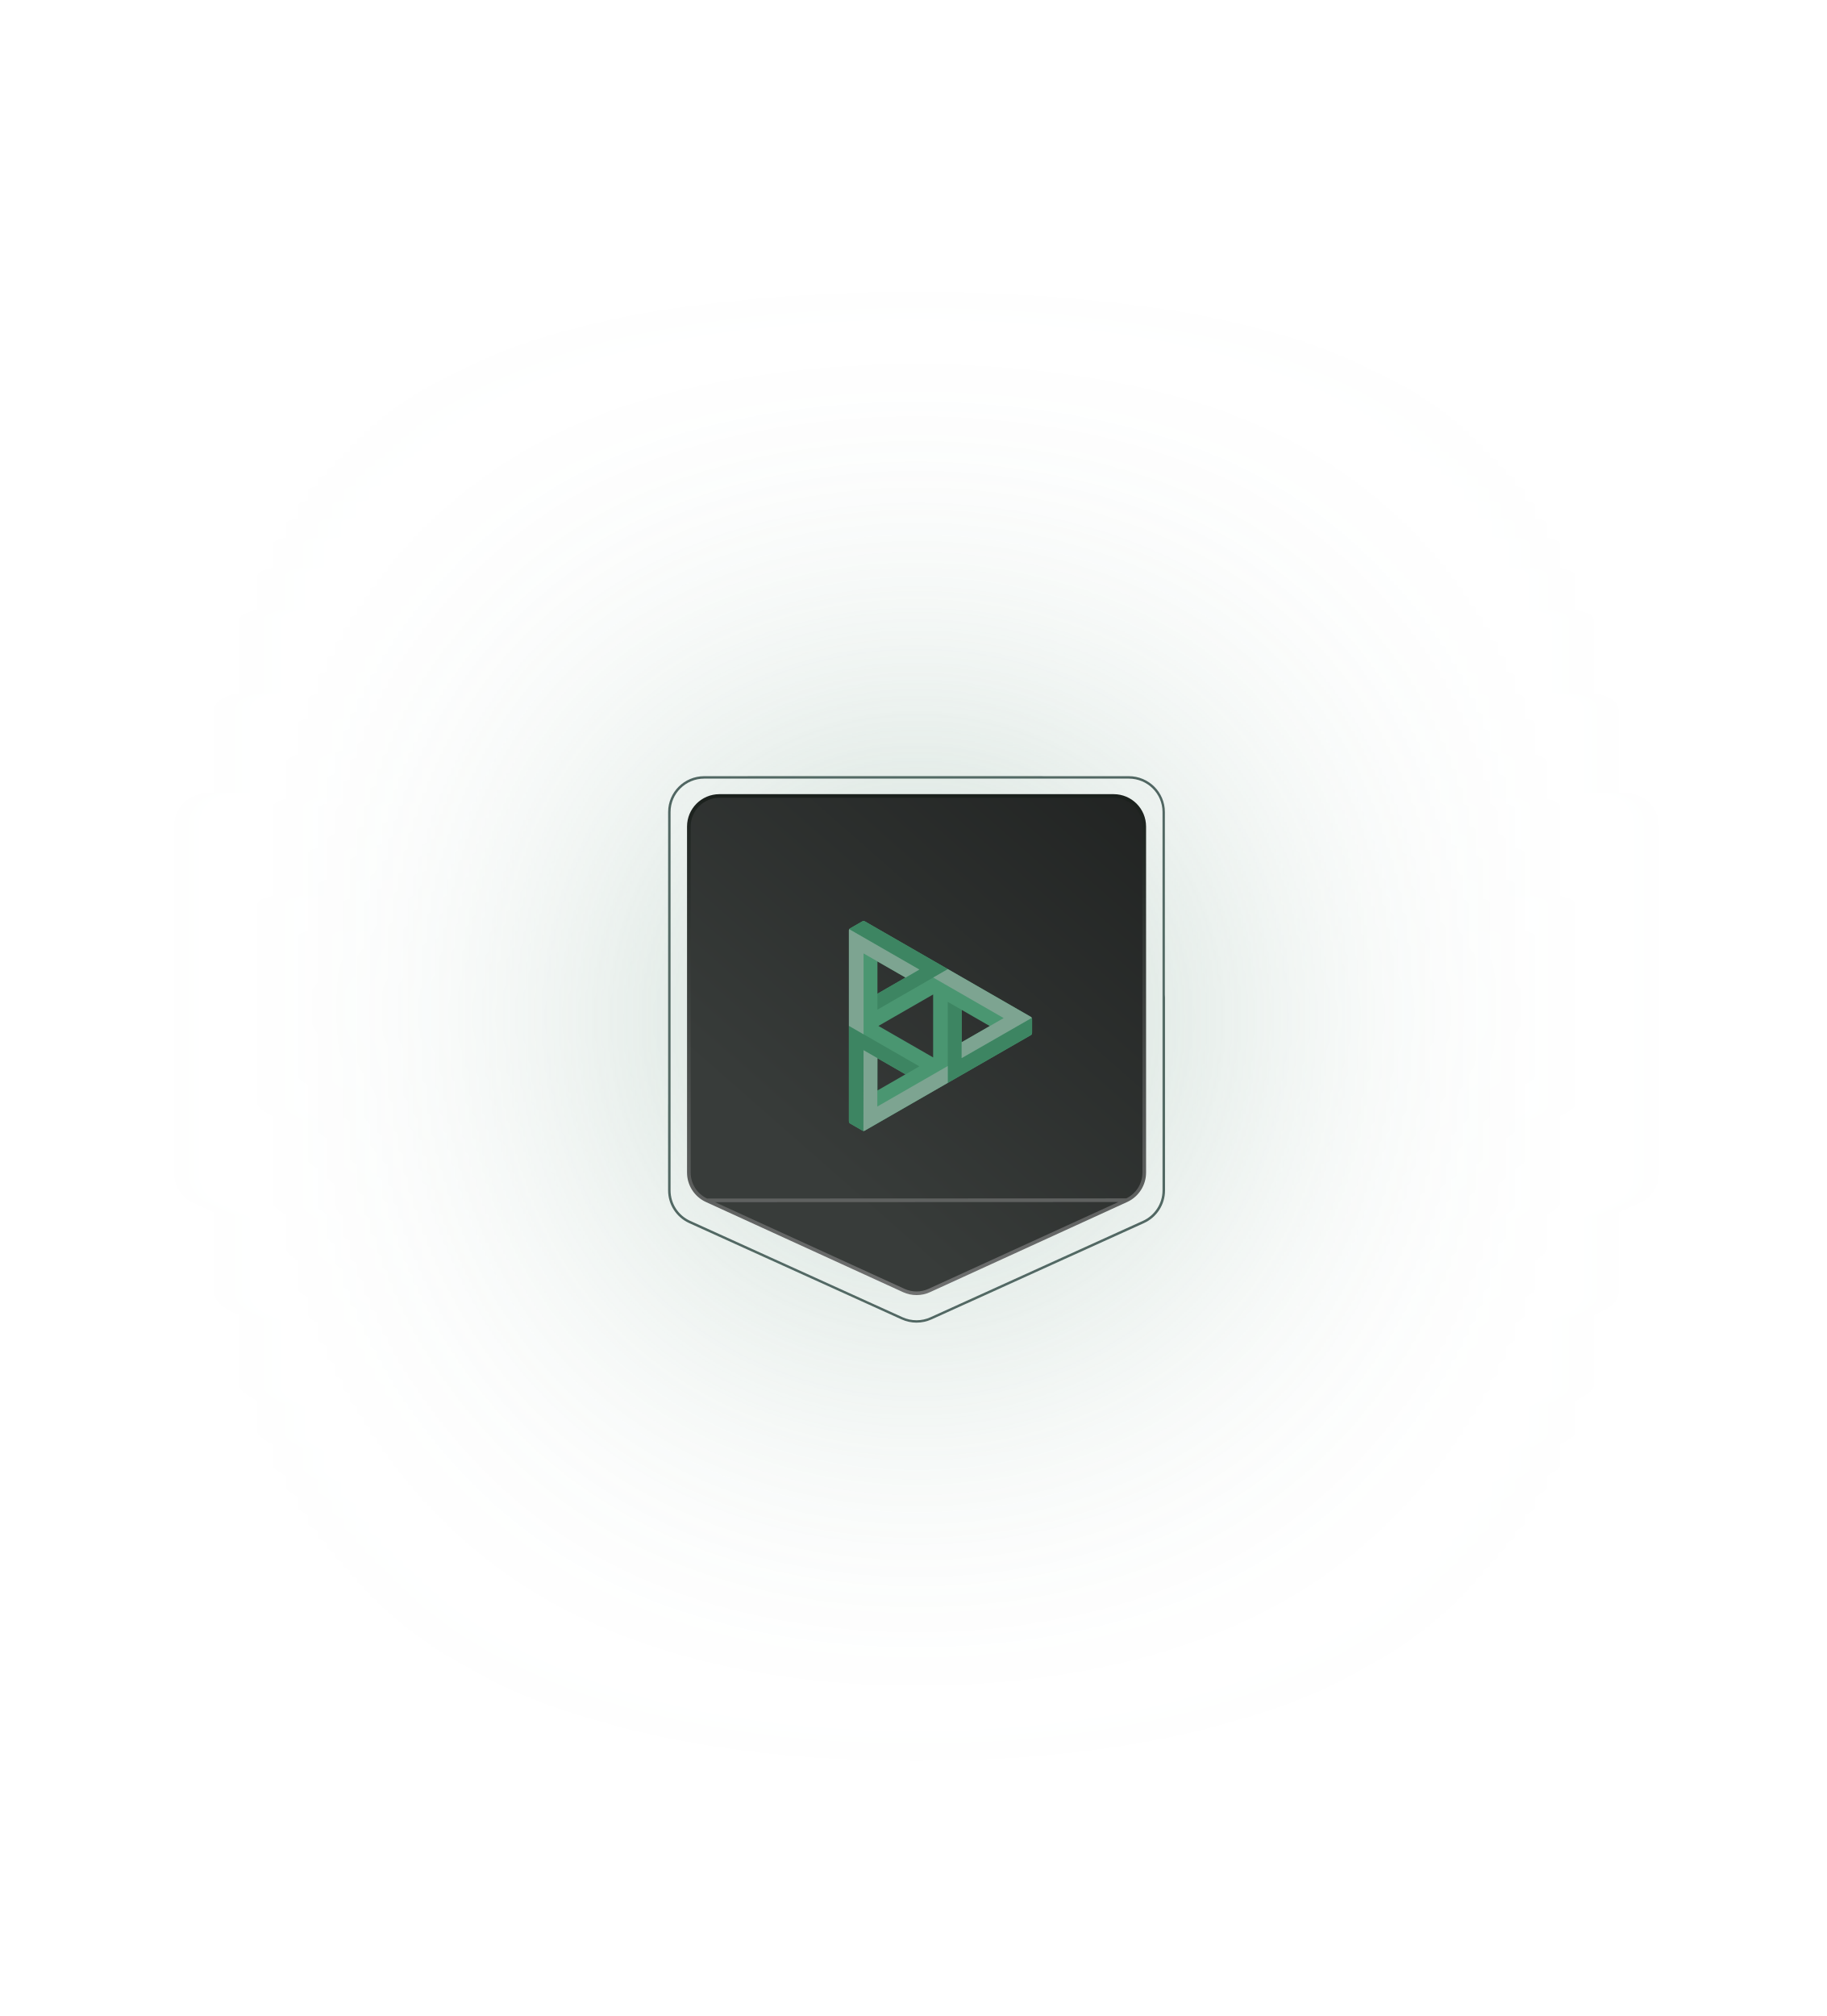
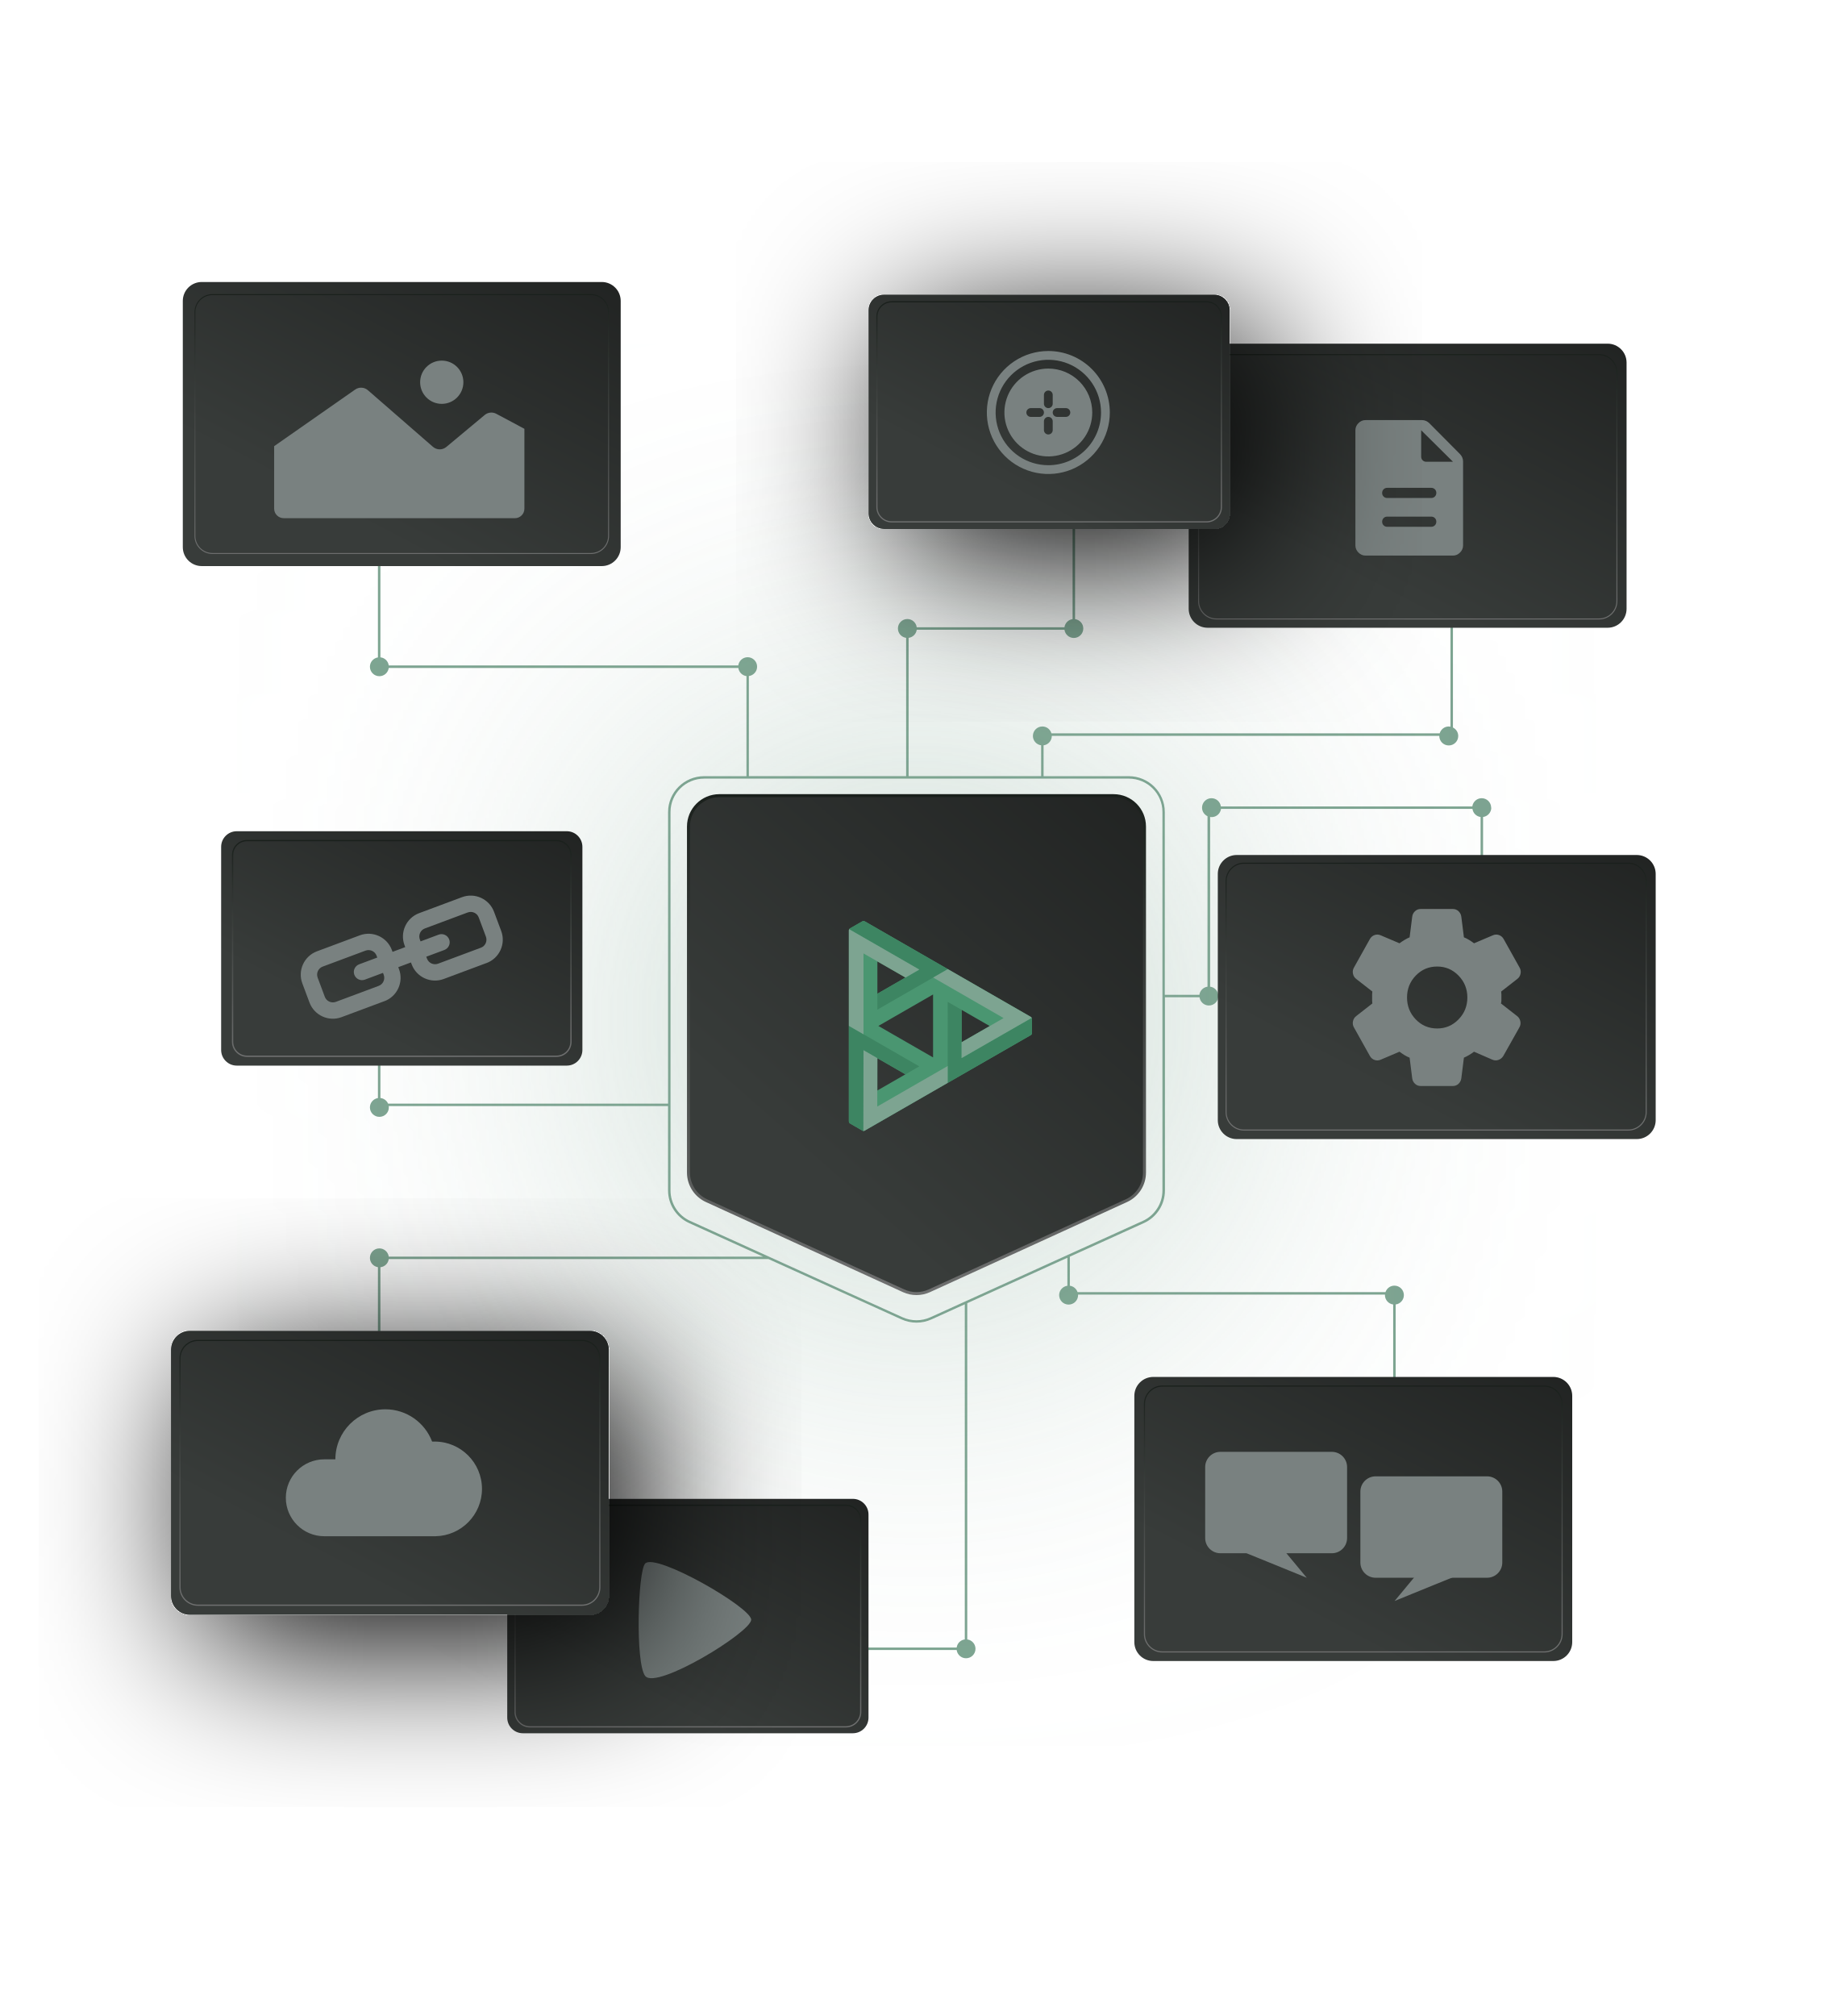
- <svg xmlns="http://www.w3.org/2000/svg" width="503" height="555" viewBox="0 0 503 555" fill="none">
-   <path d="M320.743 273.874V223.534C320.743 218.101 316.292 213.68 310.818 213.68H287.361L286.689 213.67H250.199H249.518H206.211L205.55 213.68H193.891C188.417 213.68 183.967 218.101 183.967 223.534V303.826L183.956 304.498V327.753C183.956 331.593 186.232 335.111 189.761 336.715L210.121 345.947L211.614 346.619L248.234 363.228C249.548 363.82 250.951 364.12 252.365 364.12C253.778 364.12 255.182 363.82 256.495 363.228L265.667 359.068L266.349 358.768L293.917 346.258L294.598 345.957L314.979 336.715C318.507 335.121 320.783 331.603 320.783 327.753V274.546L320.743 273.874ZM314.678 336.103L294.127 345.426C294.127 345.426 294.097 345.436 294.087 345.446L265.888 358.236C265.888 358.236 265.858 358.246 265.848 358.256L256.214 362.627C253.768 363.74 250.961 363.74 248.505 362.627L211.825 345.987C211.825 345.987 211.795 345.977 211.785 345.967L190.041 336.103C186.753 334.61 184.638 331.332 184.638 327.753V304.177C184.638 304.177 184.638 304.167 184.638 304.157C184.638 304.147 184.638 304.147 184.638 304.137V223.534C184.638 218.471 188.788 214.352 193.901 214.352H205.88C205.88 214.352 205.89 214.352 205.9 214.352C205.91 214.352 205.91 214.352 205.92 214.352H249.858C249.858 214.352 249.868 214.352 249.879 214.352C249.889 214.352 249.889 214.352 249.899 214.352H287.02C287.02 214.352 287.03 214.352 287.04 214.352C287.05 214.352 287.05 214.352 287.06 214.352H310.828C315.931 214.352 320.091 218.471 320.091 223.534V274.195C320.091 274.195 320.091 274.205 320.091 274.215C320.091 274.225 320.091 274.225 320.091 274.235V327.753C320.091 331.332 317.966 334.61 314.688 336.103H314.678Z" fill="#495C5A" />
-   <g opacity="0.6" filter="url(#filter0_f_1262_7920)">
-     <path d="M310.348 330.912L256.065 355.731C253.709 356.804 251.012 356.804 248.656 355.731L194.373 330.912C191.205 329.458 189.17 326.301 189.17 322.812V227.544C189.17 222.622 193.16 218.633 198.082 218.633H306.649C311.571 218.633 315.561 222.622 315.561 227.544V322.812C315.561 326.301 313.526 329.458 310.358 330.912H310.348Z" fill="#7DA491" />
+ <svg xmlns="http://www.w3.org/2000/svg" width="609" height="672" viewBox="0 0 609 672" fill="none">
+   <path d="M497.129 269.225C497.129 267.477 495.721 266.069 493.974 266.069C492.372 266.069 491.061 267.271 490.854 268.812H407.023C406.816 267.271 405.506 266.069 403.904 266.069C402.156 266.069 400.748 267.477 400.748 269.225C400.748 270.487 401.5 271.568 402.568 272.077V328.904C401.161 329.086 400.044 330.202 399.862 331.61H388.332V270.657C388.332 264.079 382.943 258.726 376.316 258.726H347.915V248.446C349.456 248.24 350.658 246.929 350.658 245.327C350.658 245.315 350.658 245.303 350.658 245.291H479.846C479.846 245.291 479.846 245.315 479.846 245.327C479.846 247.075 481.254 248.483 483.002 248.483C484.749 248.483 486.157 247.075 486.157 245.327C486.157 244.089 485.429 243.021 484.397 242.511V156.009C484.397 155.779 484.215 155.597 483.985 155.597C483.754 155.597 483.572 155.779 483.572 156.009V242.22C483.39 242.183 483.196 242.159 483.002 242.159C481.557 242.159 480.356 243.13 479.979 244.453H350.536C350.16 243.13 348.958 242.159 347.514 242.159C345.766 242.159 344.359 243.567 344.359 245.315C344.359 246.917 345.56 248.228 347.102 248.434V258.714H302.922V212.617C304.33 212.435 305.447 211.319 305.629 209.911H354.881C355.088 211.452 356.399 212.654 358.001 212.654C359.748 212.654 361.156 211.246 361.156 209.498C361.156 207.896 359.955 206.585 358.413 206.379V159.869C358.413 159.638 358.231 159.456 358.001 159.456C357.77 159.456 357.588 159.638 357.588 159.869V206.379C356.18 206.561 355.064 207.677 354.881 209.085H305.629C305.422 207.544 304.112 206.342 302.509 206.342C300.762 206.342 299.354 207.75 299.354 209.498C299.354 211.1 300.555 212.411 302.097 212.617V258.714H249.664V225.349C251.206 225.143 252.407 223.832 252.407 222.23C252.407 220.482 250.999 219.074 249.251 219.074C247.649 219.074 246.339 220.276 246.132 221.817H129.603C129.409 220.385 128.268 219.256 126.824 219.111V126.577C126.824 126.346 126.642 126.164 126.411 126.164C126.18 126.164 125.998 126.346 125.998 126.577V219.135C124.493 219.378 123.328 220.664 123.328 222.242C123.328 223.99 124.736 225.398 126.484 225.398C128.086 225.398 129.397 224.196 129.603 222.655H246.157C246.339 224.063 247.455 225.179 248.863 225.361V258.726H234.748C228.121 258.726 222.732 264.079 222.732 270.657V367.876H129.385C128.936 366.857 127.977 366.128 126.824 366.007V315.092C126.824 314.861 126.642 314.679 126.411 314.679C126.18 314.679 125.998 314.861 125.998 315.092V366.019C124.493 366.262 123.328 367.549 123.328 369.126C123.328 370.874 124.736 372.282 126.484 372.282C128.232 372.282 129.639 370.874 129.639 369.126C129.639 368.981 129.615 368.835 129.591 368.689H222.72V396.848C222.72 401.496 225.475 405.756 229.747 407.698L254.398 418.877H129.603C129.397 417.335 128.086 416.134 126.484 416.134C124.736 416.134 123.328 417.542 123.328 419.289C123.328 420.867 124.481 422.154 125.998 422.396V486.918C125.998 487.148 126.18 487.33 126.411 487.33C126.642 487.33 126.824 487.148 126.824 486.918V422.409C128.268 422.251 129.421 421.134 129.603 419.69H256.206L300.543 439.801C302.133 440.517 303.832 440.881 305.544 440.881C307.255 440.881 308.954 440.517 310.544 439.801L321.65 434.764V546.475C320.242 546.657 319.125 547.774 318.943 549.182H283.005C282.774 549.182 282.592 549.364 282.592 549.594C282.592 549.825 282.774 550.007 283.005 550.007H318.943C319.15 551.548 320.46 552.75 322.062 552.75C323.81 552.75 325.218 551.342 325.218 549.594C325.218 547.992 324.017 546.681 322.475 546.475V434.4L355.852 419.253V428.586C354.311 428.793 353.109 430.104 353.109 431.706C353.109 433.453 354.517 434.861 356.265 434.861C358.013 434.861 359.421 433.453 359.421 431.706C359.421 431.645 359.409 431.584 359.396 431.524H461.749C461.749 431.584 461.725 431.645 461.725 431.706C461.725 433.308 462.927 434.619 464.468 434.825V508.437C464.468 508.668 464.65 508.85 464.881 508.85C465.111 508.85 465.293 508.668 465.293 508.437V434.825C466.835 434.619 468.036 433.308 468.036 431.706C468.036 429.958 466.629 428.55 464.881 428.55C463.497 428.55 462.332 429.448 461.907 430.698H359.239C358.862 429.582 357.879 428.744 356.678 428.586V418.889L381.353 407.698C385.625 405.769 388.38 401.508 388.38 396.848V332.423H399.91C400.117 333.965 401.428 335.166 403.03 335.166C404.777 335.166 406.185 333.759 406.185 332.011C406.185 330.409 404.984 329.098 403.442 328.892V272.32C403.612 272.344 403.782 272.369 403.952 272.369C405.554 272.369 406.865 271.167 407.071 269.626H490.903C491.085 271.034 492.202 272.15 493.61 272.332V320.213C493.61 320.444 493.792 320.626 494.022 320.626C494.253 320.626 494.435 320.444 494.435 320.213V272.332C495.976 272.126 497.178 270.815 497.178 269.213L497.129 269.225ZM380.989 406.958L356.107 418.246C356.107 418.246 356.071 418.258 356.059 418.27L321.917 433.757C321.917 433.757 321.88 433.769 321.868 433.781L310.204 439.073C307.243 440.42 303.845 440.42 300.871 439.073L256.461 418.925C256.461 418.925 256.425 418.913 256.412 418.901L230.087 406.958C226.106 405.15 223.545 401.181 223.545 396.848V368.301C223.545 368.301 223.545 368.289 223.545 368.277C223.545 368.265 223.545 368.265 223.545 368.252V270.657C223.545 264.528 228.57 259.54 234.76 259.54H249.264C249.264 259.54 249.276 259.54 249.288 259.54C249.3 259.54 249.3 259.54 249.312 259.54H302.509C302.509 259.54 302.522 259.54 302.534 259.54C302.546 259.54 302.546 259.54 302.558 259.54H347.502C347.502 259.54 347.514 259.54 347.526 259.54C347.538 259.54 347.538 259.54 347.551 259.54H376.328C382.506 259.54 387.543 264.528 387.543 270.657V331.999C387.543 331.999 387.543 332.011 387.543 332.023C387.543 332.035 387.543 332.035 387.543 332.047V396.848C387.543 401.181 384.97 405.15 381.001 406.958H380.989Z" fill="#7DA491" />
+   <g opacity="0.6" filter="url(#filter0_f_1257_7175)">
+     <path d="M375.746 400.671L310.023 430.723C307.17 432.022 303.906 432.022 301.053 430.723L235.33 400.671C231.495 398.911 229.031 395.088 229.031 390.864V275.513C229.031 269.553 233.862 264.723 239.821 264.723H371.267C377.226 264.723 382.057 269.553 382.057 275.513V390.864C382.057 395.088 379.593 398.911 375.758 400.671H375.746Z" fill="#7DA491" />
  </g>
-   <path d="M310.239 330.412H310.247C313.182 329.02 315.061 326.069 315.061 322.812V227.544C315.061 222.899 311.295 219.133 306.649 219.133H198.082C193.436 219.133 189.67 222.899 189.67 227.544V322.812C189.67 326.104 191.59 329.085 194.581 330.457L310.239 330.412ZM310.239 330.412L310.14 330.457L255.858 355.276C253.633 356.289 251.088 356.289 248.864 355.276L194.582 330.457L310.239 330.412Z" fill="url(#paint0_linear_1262_7920)" stroke="url(#paint1_linear_1262_7920)" />
-   <path d="M283.817 279.928L238.113 253.635C237.841 253.494 237.622 253.525 237.27 253.737L237.28 253.728L234.026 255.6C233.813 255.747 233.755 255.971 233.742 256.074V308.613L233.745 308.599C233.735 308.954 233.823 309.146 234.105 309.323L237.509 311.282C237.754 311.387 237.887 311.371 238.123 311.242L283.845 284.967C284.091 284.811 284.176 284.613 284.177 284.232V280.497C284.169 280.384 284.088 280.07 283.817 279.928ZM264.785 278.015L272.529 282.471L264.784 286.926L264.785 278.015ZM241.591 291.315L249.32 295.759L241.591 300.205V291.315ZM249.32 269.119L241.598 273.567V264.676L249.32 269.119ZM241.868 282.439L256.93 273.775V291.104L241.868 282.439Z" fill="#4A9671" />
-   <path d="M253.136 293.563L249.336 295.768L237.777 289.122L237.742 311.343C237.653 311.345 237.6 311.321 237.509 311.282L234.105 309.323C233.823 309.147 233.735 308.955 233.745 308.599L233.742 308.613V282.407L253.136 293.563ZM284.078 280.215L264.783 291.291L264.785 278.001L260.963 275.817L260.957 298.113L283.845 284.967C284.091 284.811 284.176 284.613 284.178 284.232V280.497C284.168 280.374 284.129 280.303 284.078 280.215ZM238.113 253.635C237.841 253.494 237.622 253.525 237.27 253.737L237.28 253.728L234.026 255.6C233.938 255.663 233.872 255.731 233.826 255.81L253.137 266.919L241.589 273.572L241.598 277.952L260.991 266.796L238.113 253.635Z" fill="#3D8562" />
-   <path d="M284.1 280.21L264.783 291.292L264.784 286.926L276.349 280.273L256.956 269.117L260.989 266.796L283.817 279.928C283.953 280.013 284.044 280.102 284.1 280.21ZM233.826 255.811C233.783 255.886 233.755 255.971 233.742 256.074V282.407L237.776 284.738V262.478L249.346 269.119L253.137 266.919L233.826 255.811ZM241.564 304.628L241.591 291.315L237.776 289.122L237.744 311.362C237.853 311.361 237.966 311.327 238.096 311.264L260.958 298.112V293.471L241.564 304.628Z" fill="#7DA491" />
+   <path d="M375.647 400.171H375.637L375.538 400.217L309.816 430.268C307.095 431.507 303.981 431.507 301.261 430.268L235.539 400.217C231.88 398.538 229.531 394.892 229.531 390.864V275.513C229.531 269.829 234.138 265.223 239.821 265.223H371.267C376.95 265.223 381.557 269.829 381.557 275.513V390.864C381.557 394.856 379.25 398.473 375.647 400.171Z" fill="url(#paint0_linear_1257_7175)" stroke="url(#paint1_linear_1257_7175)" />
+   <path d="M343.628 338.94L288.292 307.104C287.963 306.934 287.698 306.971 287.271 307.228L287.284 307.217L283.344 309.483C283.086 309.662 283.016 309.932 283 310.057V373.672L283.003 373.655C282.991 374.086 283.097 374.318 283.439 374.532L287.561 376.904C287.858 377.031 288.019 377.012 288.304 376.855L343.661 345.041C343.959 344.853 344.062 344.613 344.063 344.152V339.629C344.053 339.493 343.955 339.112 343.628 338.94ZM320.584 336.624L329.961 342.019L320.583 347.414L320.584 336.624ZM292.503 352.728L301.86 358.108L292.503 363.491V352.728ZM301.861 325.852L292.511 331.239V320.473L301.861 325.852ZM292.838 341.981L311.074 331.49V352.473L292.838 341.981Z" fill="#4A9671" />
+   <path d="M306.481 355.45L301.88 358.12L287.885 350.072L287.843 376.978C287.735 376.98 287.671 376.951 287.561 376.904L283.439 374.532C283.097 374.318 282.991 374.086 283.003 373.655L283 373.673V341.941L306.481 355.45ZM343.943 339.288L320.582 352.699L320.584 336.607L315.958 333.963L315.95 360.959L343.662 345.041C343.959 344.853 344.062 344.613 344.064 344.151V339.629C344.052 339.48 344.006 339.394 343.943 339.288ZM288.292 307.104C287.963 306.934 287.698 306.971 287.271 307.228L287.284 307.217L283.344 309.483C283.238 309.56 283.158 309.642 283.102 309.738L306.482 323.189L292.5 331.245L292.511 336.548L315.992 323.04L288.292 307.104Z" fill="#3D8562" />
+   <path d="M343.97 339.28L320.582 352.699L320.583 347.413L334.586 339.357L311.105 325.849L315.989 323.04L343.627 338.94C343.792 339.042 343.902 339.15 343.97 339.28ZM283.102 309.738C283.049 309.829 283.016 309.932 283 310.057V341.941L287.884 344.763V317.81L301.892 325.852L306.482 323.189L283.102 309.738ZM292.47 368.846L292.503 352.727L287.884 350.072L287.845 377C287.977 376.998 288.114 376.958 288.271 376.881L315.951 360.957V355.338L292.47 368.846Z" fill="#7DA491" />
+   <path d="M535.968 114.555H402.604C399.119 114.555 396.293 117.38 396.293 120.866V202.938C396.293 206.423 399.119 209.249 402.604 209.249H535.968C539.453 209.249 542.279 206.423 542.279 202.938V120.866C542.279 117.38 539.453 114.555 535.968 114.555Z" fill="url(#paint2_linear_1257_7175)" />
+   <path d="M533.107 118.215H405.545C402.26 118.215 399.598 120.878 399.598 124.162V200.372C399.598 203.656 402.26 206.319 405.545 206.319H533.107C536.391 206.319 539.054 203.656 539.054 200.372V124.162C539.054 120.878 536.391 118.215 533.107 118.215Z" stroke="url(#paint3_linear_1257_7175)" stroke-width="0.34" stroke-miterlimit="10" />
+   <path d="M462.476 175.596H477.172C477.648 175.596 478.048 175.433 478.371 175.106C478.693 174.78 478.854 174.375 478.854 173.893C478.854 173.41 478.693 173.009 478.371 172.689C478.048 172.369 477.648 172.209 477.172 172.209H462.476C461.999 172.209 461.6 172.372 461.277 172.699C460.955 173.025 460.793 173.43 460.793 173.912C460.793 174.395 460.955 174.796 461.277 175.116C461.6 175.436 461.999 175.596 462.476 175.596ZM462.476 165.999H477.172C477.648 165.999 478.048 165.836 478.371 165.509C478.693 165.183 478.854 164.778 478.854 164.296C478.854 163.813 478.693 163.412 478.371 163.092C478.048 162.772 477.648 162.612 477.172 162.612H462.476C461.999 162.612 461.6 162.775 461.277 163.102C460.955 163.428 460.793 163.833 460.793 164.316C460.793 164.798 460.955 165.199 461.277 165.519C461.6 165.839 461.999 165.999 462.476 165.999ZM455.24 185.193C454.343 185.193 453.558 184.854 452.885 184.177C452.212 183.499 451.875 182.709 451.875 181.806V143.418C451.875 142.515 452.212 141.725 452.885 141.047C453.558 140.37 454.343 140.031 455.24 140.031H474.087C474.552 140.031 474.996 140.125 475.417 140.314C475.839 140.502 476.199 140.746 476.499 141.047L486.763 151.378C487.062 151.679 487.305 152.042 487.492 152.466C487.679 152.891 487.773 153.337 487.773 153.806V181.806C487.773 182.709 487.436 183.499 486.763 184.177C486.09 184.854 485.305 185.193 484.407 185.193H455.24ZM473.806 152.225C473.806 152.705 473.968 153.107 474.29 153.432C474.613 153.756 475.012 153.918 475.489 153.918H484.407L473.806 143.418V152.225Z" fill="#798180" />
+   <g filter="url(#filter1_d_1257_7175)">
+     <path d="M404.777 98.201H294.754C291.878 98.201 289.547 100.532 289.547 103.408V171.121C289.547 173.997 291.878 176.328 294.754 176.328H404.777C407.653 176.328 409.984 173.997 409.984 171.121V103.408C409.984 100.532 407.653 98.201 404.777 98.201Z" fill="url(#paint4_linear_1257_7175)" />
+   </g>
+   <path fill-rule="evenodd" clip-rule="evenodd" d="M338.111 120.455C341.482 118.202 345.445 117 349.5 117C354.937 117 360.151 119.16 363.996 123.004C367.84 126.849 370 132.063 370 137.5C370 141.555 368.798 145.518 366.545 148.889C364.293 152.26 361.091 154.888 357.345 156.44C353.599 157.991 349.477 158.397 345.501 157.606C341.524 156.815 337.871 154.863 335.004 151.996C332.137 149.129 330.185 145.476 329.394 141.499C328.603 137.523 329.009 133.401 330.56 129.655C332.112 125.909 334.74 122.707 338.111 120.455ZM339.738 152.11C342.627 154.041 346.025 155.071 349.5 155.071C354.16 155.071 358.63 153.22 361.925 149.925C365.22 146.63 367.071 142.16 367.071 137.5C367.071 134.025 366.041 130.627 364.11 127.738C362.179 124.848 359.435 122.596 356.224 121.266C353.014 119.936 349.481 119.588 346.072 120.266C342.663 120.944 339.533 122.618 337.075 125.075C334.618 127.533 332.944 130.663 332.266 134.072C331.588 137.481 331.936 141.014 333.266 144.224C334.596 147.435 336.848 150.179 339.738 152.11ZM341.365 125.325C343.773 123.716 346.604 122.857 349.5 122.857C353.384 122.857 357.108 124.4 359.854 127.146C362.6 129.892 364.143 133.616 364.143 137.5C364.143 140.396 363.284 143.227 361.675 145.635C360.066 148.043 357.779 149.92 355.104 151.028C352.428 152.137 349.484 152.426 346.643 151.861C343.803 151.296 341.194 149.902 339.146 147.854C337.098 145.806 335.704 143.197 335.139 140.357C334.574 137.516 334.863 134.572 335.972 131.896C337.08 129.221 338.957 126.934 341.365 125.325ZM348.465 130.607C348.19 130.882 348.036 131.255 348.036 131.643V134.571C348.036 134.96 348.19 135.332 348.465 135.607C348.739 135.881 349.112 136.036 349.5 136.036C349.888 136.036 350.261 135.881 350.535 135.607C350.81 135.332 350.964 134.96 350.964 134.571V131.643C350.964 131.255 350.81 130.882 350.535 130.607C350.261 130.333 349.888 130.179 349.5 130.179C349.112 130.179 348.739 130.333 348.465 130.607ZM343.643 138.964H346.571C346.96 138.964 347.332 138.81 347.607 138.535C347.881 138.261 348.036 137.888 348.036 137.5C348.036 137.112 347.881 136.739 347.607 136.465C347.332 136.19 346.96 136.036 346.571 136.036H343.643C343.255 136.036 342.882 136.19 342.607 136.465C342.333 136.739 342.179 137.112 342.179 137.5C342.179 137.888 342.333 138.261 342.607 138.535C342.882 138.81 343.255 138.964 343.643 138.964ZM350.535 144.393C350.81 144.118 350.964 143.745 350.964 143.357V140.429C350.964 140.04 350.81 139.668 350.535 139.393C350.261 139.119 349.888 138.964 349.5 138.964C349.112 138.964 348.739 139.119 348.465 139.393C348.19 139.668 348.036 140.04 348.036 140.429V143.357C348.036 143.745 348.19 144.118 348.465 144.393C348.739 144.667 349.112 144.821 349.5 144.821C349.888 144.821 350.261 144.667 350.535 144.393ZM352.429 138.964H355.357C355.745 138.964 356.118 138.81 356.393 138.535C356.667 138.261 356.821 137.888 356.821 137.5C356.821 137.112 356.667 136.739 356.393 136.465C356.118 136.19 355.745 136.036 355.357 136.036H352.429C352.04 136.036 351.668 136.19 351.393 136.465C351.119 136.739 350.964 137.112 350.964 137.5C350.964 137.888 351.119 138.261 351.393 138.535C351.668 138.81 352.04 138.964 352.429 138.964Z" fill="#798180" />
+   <path d="M402.266 100.594H297.279C294.558 100.594 292.352 102.8 292.352 105.521V169.023C292.352 171.745 294.558 173.951 297.279 173.951H402.266C404.987 173.951 407.194 171.745 407.194 169.023V105.521C407.194 102.8 404.987 100.594 402.266 100.594Z" stroke="url(#paint5_linear_1257_7175)" stroke-width="0.4" stroke-miterlimit="10" />
+   <path d="M188.957 277.076H78.933C76.058 277.076 73.727 279.407 73.727 282.283V349.996C73.727 352.872 76.058 355.203 78.933 355.203H188.957C191.833 355.203 194.164 352.872 194.164 349.996V282.283C194.164 279.407 191.833 277.076 188.957 277.076Z" fill="url(#paint6_linear_1257_7175)" />
+   <path d="M185.524 280.195H82.37C79.702 280.195 77.539 282.358 77.539 285.026V347.253C77.539 349.921 79.702 352.084 82.37 352.084H185.524C188.192 352.084 190.354 349.921 190.354 347.253V285.026C190.354 282.358 188.192 280.195 185.524 280.195Z" stroke="url(#paint7_linear_1257_7175)" stroke-width="0.43" stroke-miterlimit="10" />
+   <path d="M284.34 499.623H174.316C171.441 499.623 169.109 501.954 169.109 504.83V572.543C169.109 575.419 171.441 577.75 174.316 577.75H284.34C287.216 577.75 289.547 575.419 289.547 572.543V504.83C289.547 501.954 287.216 499.623 284.34 499.623Z" fill="url(#paint8_linear_1257_7175)" />
+   <path d="M281.997 501.746H176.671C173.936 501.746 171.719 503.963 171.719 506.698V570.661C171.719 573.396 173.936 575.613 176.671 575.613H281.997C284.732 575.613 286.949 573.396 286.949 570.661V506.698C286.949 503.963 284.732 501.746 281.997 501.746Z" stroke="url(#paint9_linear_1257_7175)" stroke-width="0.41" stroke-miterlimit="10" />
+   <path d="M215.097 558.659C211.771 554.386 212.645 523.716 215.097 521.167C218.616 517.514 250.44 535.804 250.44 539.907C250.44 544.009 218.799 563.429 215.097 558.647V558.659Z" fill="#798180" />
+   <g filter="url(#filter2_d_1257_7175)">
+     <path d="M196.675 443.588H63.311C59.826 443.588 57 446.414 57 449.899V531.971C57 535.457 59.826 538.282 63.311 538.282H196.675C200.16 538.282 202.986 535.457 202.986 531.971V449.899C202.986 446.414 200.16 443.588 196.675 443.588Z" fill="url(#paint10_linear_1257_7175)" />
+   </g>
+   <path d="M194.006 446.814H65.983C62.685 446.814 60.012 449.488 60.012 452.786V529.092C60.012 532.39 62.685 535.064 65.983 535.064H194.006C197.304 535.064 199.978 532.39 199.978 529.092V452.786C199.978 449.488 197.304 446.814 194.006 446.814Z" stroke="url(#paint11_linear_1257_7175)" stroke-width="0.4" stroke-miterlimit="10" />
+   <path d="M144.898 480.521H144.06C141.669 474.246 135.601 469.768 128.488 469.768C119.276 469.768 111.812 477.232 111.812 486.444H108.11C101.034 486.444 95.293 492.185 95.293 499.261C95.293 506.337 101.034 512.078 108.11 512.078H145.177C153.77 511.92 160.688 504.917 160.688 496.299C160.688 487.585 153.624 480.521 144.91 480.521H144.898Z" fill="#798180" />
+   <path d="M545.675 285H412.311C408.826 285 406 287.826 406 291.311V373.383C406 376.869 408.826 379.694 412.311 379.694H545.675C549.16 379.694 551.986 376.869 551.986 373.383V291.311C551.986 287.826 549.16 285 545.675 285Z" fill="url(#paint12_linear_1257_7175)" />
+   <path d="M473.613 362C472.895 362 472.272 361.754 471.745 361.262C471.219 360.771 470.907 360.156 470.812 359.419L469.95 352.56C469.327 352.314 468.741 352.019 468.19 351.675C467.639 351.331 467.1 350.962 466.574 350.569L460.325 353.224C459.654 353.519 458.984 353.556 458.313 353.334C457.643 353.113 457.116 352.683 456.733 352.044L451.418 342.53C451.035 341.891 450.915 341.202 451.059 340.465C451.202 339.727 451.562 339.137 452.136 338.695L457.523 334.491C457.475 334.147 457.451 333.815 457.451 333.496V331.504C457.451 331.185 457.475 330.853 457.523 330.509L452.136 326.305C451.562 325.862 451.202 325.272 451.059 324.535C450.915 323.797 451.035 323.109 451.418 322.47L456.733 312.956C457.116 312.317 457.643 311.887 458.313 311.666C458.984 311.444 459.654 311.481 460.325 311.776L466.574 314.431C467.1 314.038 467.651 313.669 468.226 313.325C468.8 312.981 469.375 312.686 469.95 312.44L470.812 305.581C470.907 304.844 471.219 304.229 471.745 303.737C472.272 303.246 472.895 303 473.613 303H484.387C485.105 303 485.728 303.246 486.255 303.737C486.781 304.229 487.093 304.844 487.188 305.581L488.05 312.44C488.673 312.686 489.259 312.981 489.81 313.325C490.361 313.669 490.9 314.038 491.426 314.431L497.675 311.776C498.346 311.481 499.016 311.444 499.687 311.666C500.357 311.887 500.884 312.317 501.267 312.956L506.582 322.47C506.965 323.109 507.085 323.797 506.941 324.535C506.798 325.272 506.438 325.862 505.864 326.305L500.477 330.509C500.525 330.853 500.549 331.185 500.549 331.504V333.496C500.549 333.815 500.501 334.147 500.405 334.491L505.792 338.695C506.367 339.137 506.726 339.727 506.869 340.465C507.013 341.202 506.893 341.891 506.51 342.53L501.195 351.97C500.812 352.609 500.273 353.052 499.579 353.297C498.884 353.543 498.202 353.519 497.532 353.224L491.426 350.569C490.9 350.962 490.349 351.331 489.774 351.675C489.2 352.019 488.625 352.314 488.05 352.56L487.188 359.419C487.093 360.156 486.781 360.771 486.255 361.262C485.728 361.754 485.105 362 484.387 362H473.613ZM479.144 342.825C481.921 342.825 484.291 341.817 486.255 339.801C488.218 337.785 489.2 335.352 489.2 332.5C489.2 329.648 488.218 327.215 486.255 325.199C484.291 323.183 481.921 322.175 479.144 322.175C476.318 322.175 473.936 323.183 471.997 325.199C470.057 327.215 469.088 329.648 469.088 332.5C469.088 335.352 470.057 337.785 471.997 339.801C473.936 341.817 476.318 342.825 479.144 342.825Z" fill="#798180" />
+   <path d="M542.829 287.734H414.757C411.446 287.734 408.762 290.419 408.762 293.73V370.692C408.762 374.003 411.446 376.688 414.757 376.688H542.829C546.141 376.688 548.825 374.003 548.825 370.692V293.73C548.825 290.419 546.141 287.734 542.829 287.734Z" stroke="url(#paint13_linear_1257_7175)" stroke-width="0.36" stroke-miterlimit="10" />
+   <path d="M517.851 458.98H384.487C381.001 458.98 378.176 461.806 378.176 465.292V547.364C378.176 550.849 381.001 553.675 384.487 553.675H517.851C521.336 553.675 524.162 550.849 524.162 547.364V465.292C524.162 461.806 521.336 458.98 517.851 458.98Z" fill="url(#paint14_linear_1257_7175)" />
+   <path d="M514.829 462.027H387.51C384.219 462.027 381.551 464.695 381.551 467.987V544.682C381.551 547.973 384.219 550.641 387.51 550.641H514.829C518.121 550.641 520.789 547.973 520.789 544.682V467.987C520.789 464.695 518.121 462.027 514.829 462.027Z" stroke="url(#paint15_linear_1257_7175)" stroke-width="0.38" stroke-miterlimit="10" />
+   <path d="M444.03 483.947H406.866C404.064 483.947 401.793 486.219 401.793 489.021V512.676C401.793 515.478 404.064 517.749 406.866 517.749H444.03C446.832 517.749 449.104 515.478 449.104 512.676V489.021C449.104 486.219 446.832 483.947 444.03 483.947Z" fill="#798180" />
+   <path d="M426.928 515.408L410.082 515.517C410.483 515.651 435.655 525.919 435.655 525.919L426.928 515.408Z" fill="#798180" />
+   <path d="M495.773 492.115H458.608C455.807 492.115 453.535 494.387 453.535 497.189V520.844C453.535 523.646 455.807 525.917 458.608 525.917H495.773C498.574 525.917 500.846 523.646 500.846 520.844V497.189C500.846 494.387 498.574 492.115 495.773 492.115Z" fill="#798180" />
+   <path d="M473.672 523.15L490.518 523.26C490.118 523.393 464.945 533.661 464.945 533.661L473.672 523.15Z" fill="#798180" />
+   <path d="M200.62 94H67.257C63.771 94 60.945 96.826 60.945 100.311V182.383C60.945 185.869 63.771 188.694 67.257 188.694H200.62C204.106 188.694 206.931 185.869 206.931 182.383V100.311C206.931 96.826 204.106 94 200.62 94Z" fill="url(#paint16_linear_1257_7175)" />
+   <path d="M197.029 98.199H70.85C67.613 98.199 64.988 100.824 64.988 104.061V178.632C64.988 181.87 67.613 184.495 70.85 184.495H197.029C200.266 184.495 202.891 181.87 202.891 178.632V104.061C202.891 100.824 200.266 98.199 197.029 98.199Z" stroke="url(#paint17_linear_1257_7175)" stroke-width="0.32" stroke-miterlimit="10" />
+   <path fill-rule="evenodd" clip-rule="evenodd" d="M154.488 127.413C154.488 131.394 151.26 134.622 147.278 134.622C143.296 134.622 140.069 131.394 140.069 127.413C140.069 123.431 143.296 120.203 147.278 120.203C151.26 120.203 154.488 123.431 154.488 127.413ZM171.662 172.732H94.566V172.72C92.819 172.72 91.398 171.3 91.398 169.552V148.724L118.428 129.839C119.715 128.941 121.462 129.038 122.652 130.07L144.341 148.943C145.615 150.047 147.497 150.072 148.795 148.991L161.612 138.311C162.692 137.425 164.197 137.267 165.435 137.922L174.829 142.935V169.564C174.829 171.312 173.409 172.732 171.662 172.732Z" fill="#798180" />
+   <path fill-rule="evenodd" clip-rule="evenodd" d="M162.217 321.001L147.932 326.329C143.647 327.931 138.853 325.746 137.251 321.462L137.009 320.813L132.78 322.391L133.027 323.053C134.63 327.337 132.445 332.131 128.16 333.733L128.148 333.721L113.863 339.049C109.578 340.651 104.784 338.467 103.182 334.182L100.791 327.786C99.189 323.502 101.374 318.707 105.67 317.105L119.956 311.777C124.24 310.175 129.034 312.36 130.636 316.656L130.871 317.283L135.099 315.705L134.86 315.066C133.258 310.781 135.443 305.987 139.739 304.385L154.025 299.057C158.309 297.455 163.103 299.639 164.706 303.936L167.097 310.332C168.699 314.617 166.514 319.411 162.217 321.013V321.001ZM140.208 313.798L139.97 313.16C139.424 311.679 140.164 310.029 141.645 309.483L155.93 304.154C157.411 303.608 159.062 304.349 159.608 305.829L161.999 312.226C162.545 313.706 161.805 315.357 160.324 315.903L146.039 321.231C144.558 321.778 142.907 321.025 142.361 319.556L142.118 318.906L148.15 316.655C149.558 316.121 150.287 314.555 149.752 313.147C149.218 311.74 147.653 311.023 146.245 311.545L140.208 313.798ZM125.776 319.184L125.539 318.55C124.993 317.069 123.342 316.329 121.861 316.875L107.576 322.203C106.095 322.749 105.355 324.4 105.901 325.88L108.292 332.277C108.838 333.745 110.489 334.498 111.969 333.952L126.255 328.623C127.724 328.077 128.476 326.427 127.93 324.946L127.685 324.292L121.643 326.547C120.235 327.069 118.669 326.353 118.135 324.945C117.601 323.537 118.329 321.971 119.737 321.437L125.776 319.184Z" fill="#798180" />
  <defs>
-     <filter id="filter0_f_1262_7920" x="39.17" y="68.633" width="426.391" height="437.902" filterUnits="userSpaceOnUse" color-interpolation-filters="sRGB">
+     <filter id="filter0_f_1257_7175" x="79.031" y="114.723" width="453.027" height="466.975" filterUnits="userSpaceOnUse" color-interpolation-filters="sRGB">
      <feFlood flood-opacity="0" result="BackgroundImageFix" />
      <feBlend mode="normal" in="SourceGraphic" in2="BackgroundImageFix" result="shape" />
-       <feGaussianBlur stdDeviation="75" result="effect1_foregroundBlur_1262_7920" />
+       <feGaussianBlur stdDeviation="75" result="effect1_foregroundBlur_1257_7175" />
    </filter>
-     <linearGradient id="paint0_linear_1262_7920" x1="239.525" y1="335.325" x2="339.823" y2="220.984" gradientUnits="userSpaceOnUse">
+     <filter id="filter1_d_1257_7175" x="245.547" y="54.201" width="228.438" height="186.127" filterUnits="userSpaceOnUse" color-interpolation-filters="sRGB">
+       <feFlood flood-opacity="0" result="BackgroundImageFix" />
+       <feColorMatrix in="SourceAlpha" type="matrix" values="0 0 0 0 0 0 0 0 0 0 0 0 0 0 0 0 0 0 127 0" result="hardAlpha" />
+       <feOffset dx="10" dy="10" />
+       <feGaussianBlur stdDeviation="27" />
+       <feComposite in2="hardAlpha" operator="out" />
+       <feColorMatrix type="matrix" values="0 0 0 0 0 0 0 0 0 0 0 0 0 0 0 0 0 0 1 0" />
+       <feBlend mode="normal" in2="BackgroundImageFix" result="effect1_dropShadow_1257_7175" />
+       <feBlend mode="normal" in="SourceGraphic" in2="effect1_dropShadow_1257_7175" result="shape" />
+     </filter>
+     <filter id="filter2_d_1257_7175" x="13" y="399.588" width="253.984" height="202.694" filterUnits="userSpaceOnUse" color-interpolation-filters="sRGB">
+       <feFlood flood-opacity="0" result="BackgroundImageFix" />
+       <feColorMatrix in="SourceAlpha" type="matrix" values="0 0 0 0 0 0 0 0 0 0 0 0 0 0 0 0 0 0 127 0" result="hardAlpha" />
+       <feOffset dx="10" dy="10" />
+       <feGaussianBlur stdDeviation="27" />
+       <feComposite in2="hardAlpha" operator="out" />
+       <feColorMatrix type="matrix" values="0 0 0 0 0 0 0 0 0 0 0 0 0 0 0 0 0 0 1 0" />
+       <feBlend mode="normal" in2="BackgroundImageFix" result="effect1_dropShadow_1257_7175" />
+       <feBlend mode="normal" in="SourceGraphic" in2="effect1_dropShadow_1257_7175" result="shape" />
+     </filter>
+     <linearGradient id="paint0_linear_1257_7175" x1="289.997" y1="406.014" x2="411.44" y2="267.578" gradientUnits="userSpaceOnUse">
      <stop stop-color="#383C3A" />
      <stop offset="1" stop-color="#1F2120" />
    </linearGradient>
-     <linearGradient id="paint1_linear_1262_7920" x1="252.366" y1="218.633" x2="252.366" y2="356.536" gradientUnits="userSpaceOnUse">
+     <linearGradient id="paint1_linear_1257_7175" x1="305.544" y1="264.723" x2="305.544" y2="431.697" gradientUnits="userSpaceOnUse">
+       <stop stop-color="#1A201C" />
+       <stop offset="1" stop-color="#6F7070" />
+     </linearGradient>
+     <linearGradient id="paint2_linear_1257_7175" x1="454.454" y1="194.684" x2="511.414" y2="85.46" gradientUnits="userSpaceOnUse">
+       <stop stop-color="#383C3A" />
+       <stop offset="1" stop-color="#1F2120" />
+     </linearGradient>
+     <linearGradient id="paint3_linear_1257_7175" x1="469.326" y1="118.215" x2="469.326" y2="206.319" gradientUnits="userSpaceOnUse">
+       <stop stop-color="#1A201C" />
+       <stop offset="1" stop-color="#6F7070" />
+     </linearGradient>
+     <linearGradient id="paint4_linear_1257_7175" x1="337.53" y1="164.311" x2="384.526" y2="74.199" gradientUnits="userSpaceOnUse">
+       <stop stop-color="#383C3A" />
+       <stop offset="1" stop-color="#1F2120" />
+     </linearGradient>
+     <linearGradient id="paint5_linear_1257_7175" x1="349.773" y1="100.594" x2="349.773" y2="173.951" gradientUnits="userSpaceOnUse">
+       <stop stop-color="#1A201C" />
+       <stop offset="1" stop-color="#6F7070" />
+     </linearGradient>
+     <linearGradient id="paint6_linear_1257_7175" x1="121.709" y1="343.186" x2="168.705" y2="253.074" gradientUnits="userSpaceOnUse">
+       <stop stop-color="#383C3A" />
+       <stop offset="1" stop-color="#1F2120" />
+     </linearGradient>
+     <linearGradient id="paint7_linear_1257_7175" x1="133.947" y1="280.195" x2="133.947" y2="352.084" gradientUnits="userSpaceOnUse">
+       <stop stop-color="#1A201C" />
+       <stop offset="1" stop-color="#6F7070" />
+     </linearGradient>
+     <linearGradient id="paint8_linear_1257_7175" x1="217.092" y1="565.733" x2="264.088" y2="475.621" gradientUnits="userSpaceOnUse">
+       <stop stop-color="#383C3A" />
+       <stop offset="1" stop-color="#1F2120" />
+     </linearGradient>
+     <linearGradient id="paint9_linear_1257_7175" x1="229.334" y1="501.746" x2="229.334" y2="575.613" gradientUnits="userSpaceOnUse">
+       <stop stop-color="#1A201C" />
+       <stop offset="1" stop-color="#6F7070" />
+     </linearGradient>
+     <linearGradient id="paint10_linear_1257_7175" x1="115.161" y1="523.717" x2="172.121" y2="414.493" gradientUnits="userSpaceOnUse">
+       <stop stop-color="#383C3A" />
+       <stop offset="1" stop-color="#1F2120" />
+     </linearGradient>
+     <linearGradient id="paint11_linear_1257_7175" x1="129.995" y1="446.814" x2="129.995" y2="535.064" gradientUnits="userSpaceOnUse">
+       <stop stop-color="#1A201C" />
+       <stop offset="1" stop-color="#6F7070" />
+     </linearGradient>
+     <linearGradient id="paint12_linear_1257_7175" x1="464.161" y1="365.129" x2="521.121" y2="255.905" gradientUnits="userSpaceOnUse">
+       <stop stop-color="#383C3A" />
+       <stop offset="1" stop-color="#1F2120" />
+     </linearGradient>
+     <linearGradient id="paint13_linear_1257_7175" x1="478.793" y1="287.734" x2="478.793" y2="376.688" gradientUnits="userSpaceOnUse">
+       <stop stop-color="#1A201C" />
+       <stop offset="1" stop-color="#6F7070" />
+     </linearGradient>
+     <linearGradient id="paint14_linear_1257_7175" x1="436.337" y1="539.11" x2="493.297" y2="429.885" gradientUnits="userSpaceOnUse">
+       <stop stop-color="#383C3A" />
+       <stop offset="1" stop-color="#1F2120" />
+     </linearGradient>
+     <linearGradient id="paint15_linear_1257_7175" x1="451.17" y1="462.027" x2="451.17" y2="550.641" gradientUnits="userSpaceOnUse">
+       <stop stop-color="#1A201C" />
+       <stop offset="1" stop-color="#6F7070" />
+     </linearGradient>
+     <linearGradient id="paint16_linear_1257_7175" x1="119.107" y1="174.129" x2="176.066" y2="64.905" gradientUnits="userSpaceOnUse">
+       <stop stop-color="#383C3A" />
+       <stop offset="1" stop-color="#1F2120" />
+     </linearGradient>
+     <linearGradient id="paint17_linear_1257_7175" x1="133.94" y1="98.199" x2="133.94" y2="184.495" gradientUnits="userSpaceOnUse">
      <stop stop-color="#1A201C" />
      <stop offset="1" stop-color="#6F7070" />
    </linearGradient>
  </defs>
</svg>
